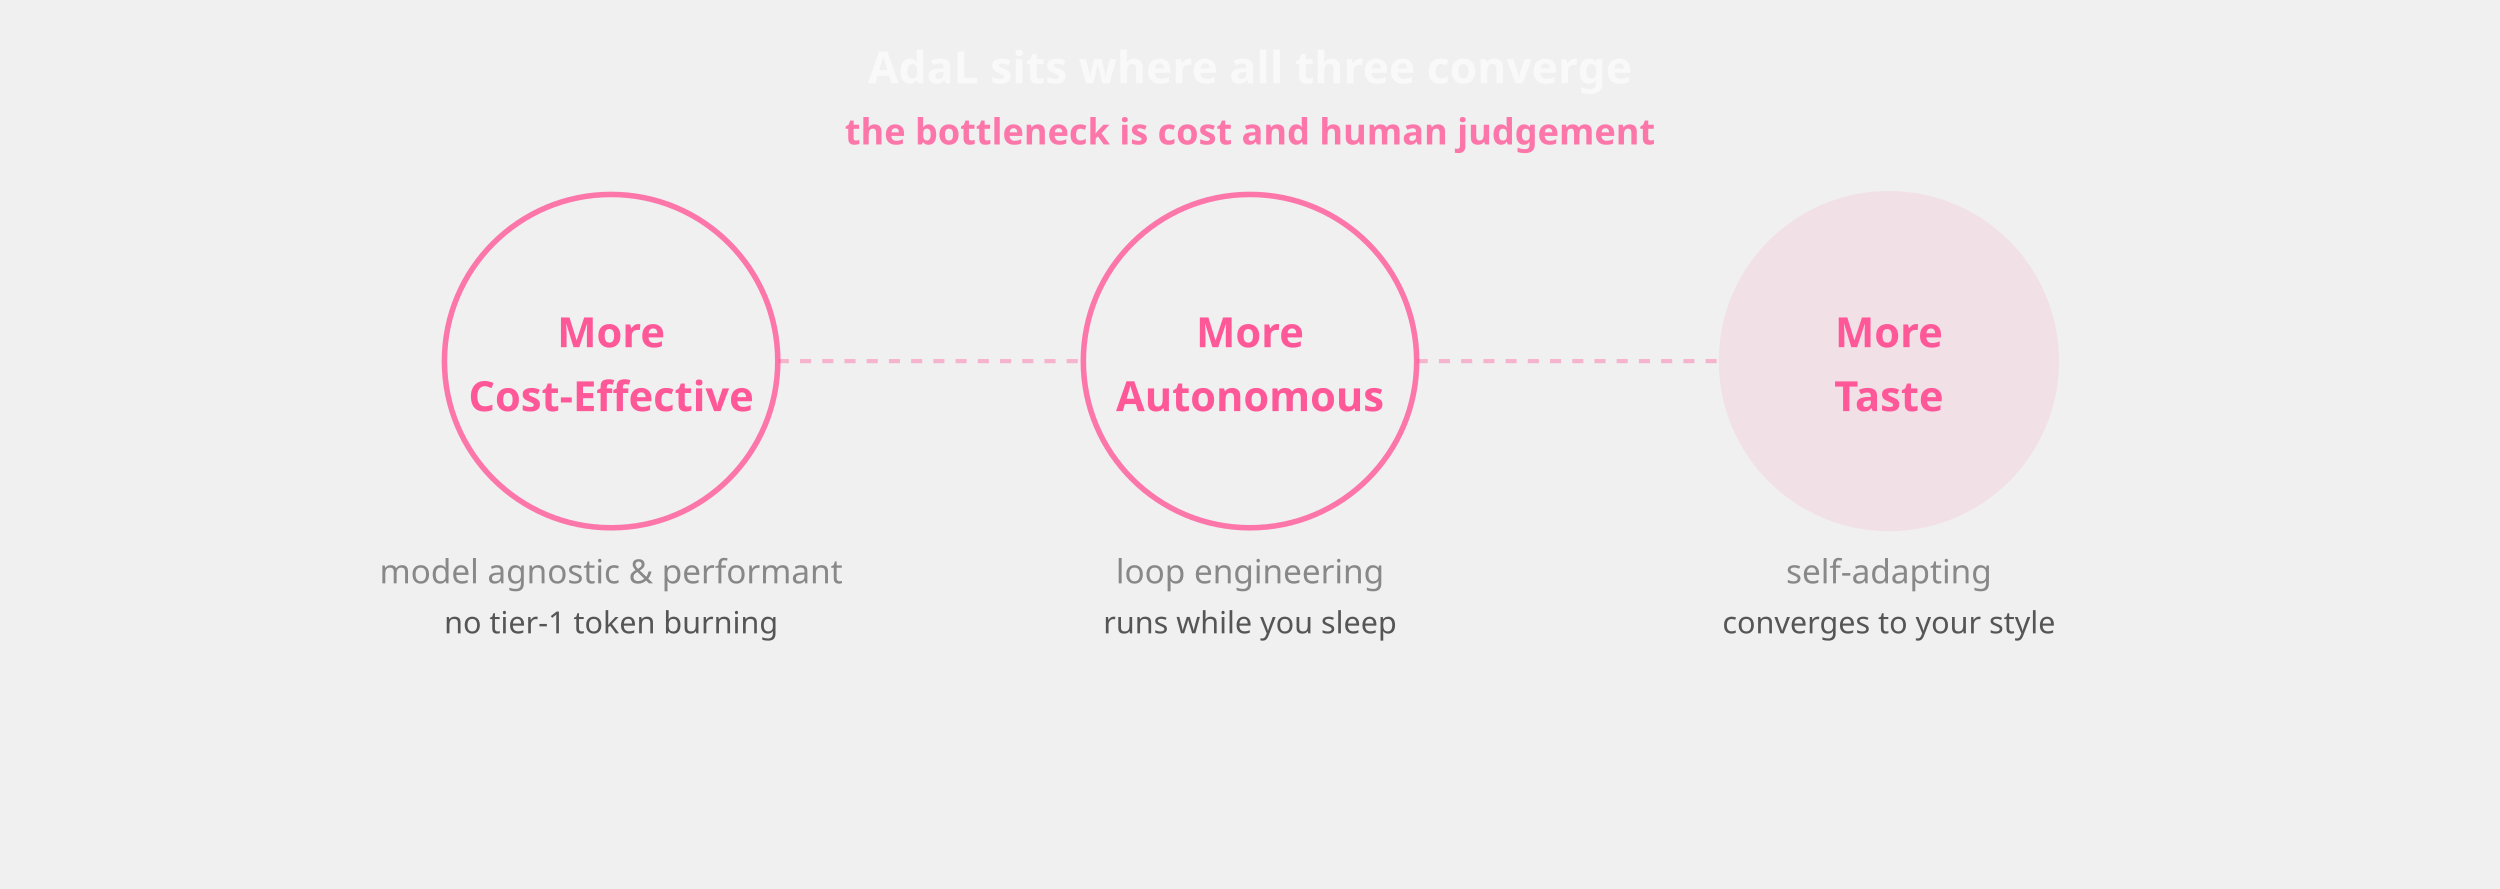
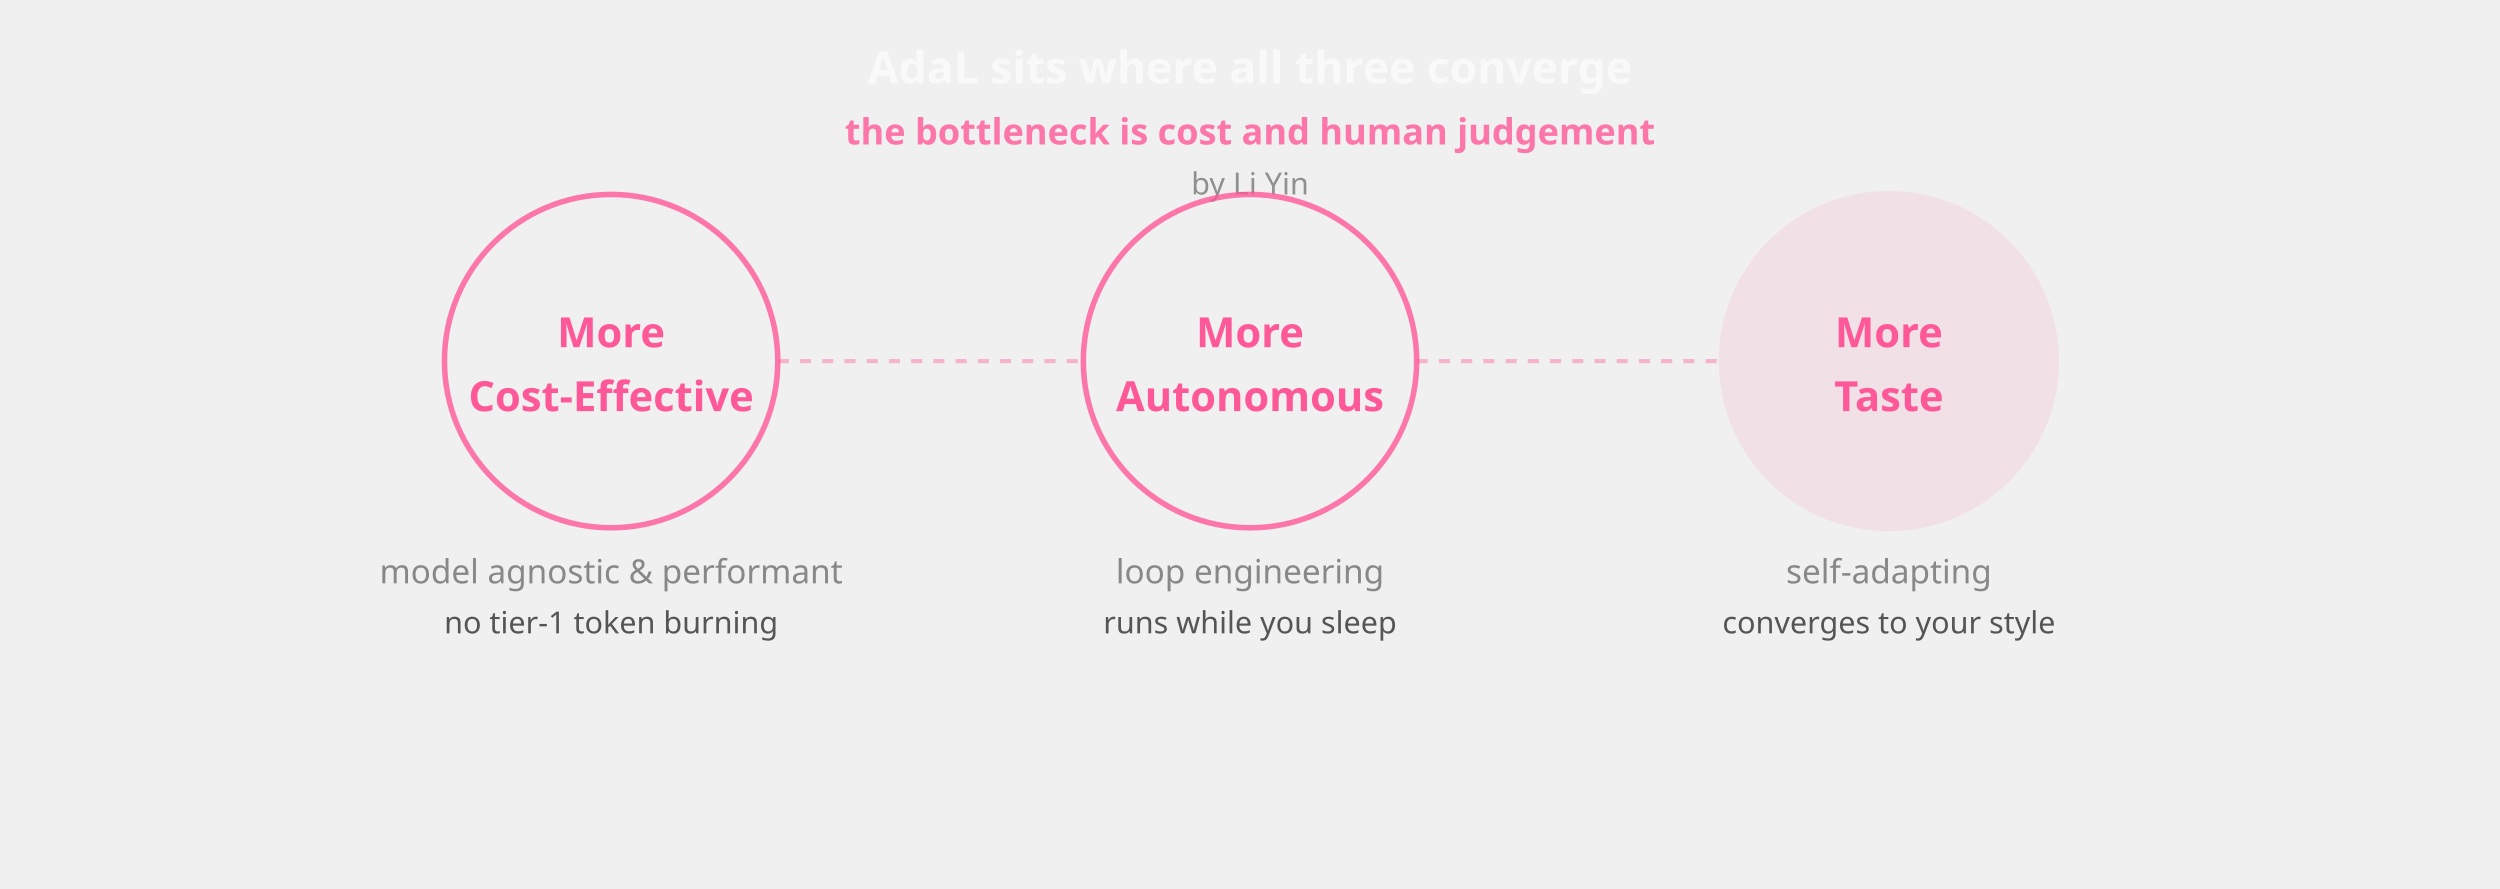
<svg xmlns="http://www.w3.org/2000/svg" width="900" height="320" viewBox="0 0 900 320" fill="none">
  <text x="450" y="30" text-anchor="middle" fill="#fff" font-family="system-ui" font-size="16" font-weight="700" opacity="0.6">AdaL sits where all three converge</text>
  <text x="450" y="52" text-anchor="middle" fill="#FF5898" font-family="system-ui" font-size="13" font-weight="600" opacity="0.8">the bottleneck is cost and human judgement</text>
+   <text x="450" y="70" text-anchor="middle" fill="#666" font-family="system-ui" font-size="11" opacity="0.7">by Li Yin</text>
  <circle cx="220" cy="130" r="60" fill="none" stroke="#FF5898" stroke-width="2" opacity="0.8" />
  <text x="220" y="125" text-anchor="middle" fill="#FF5898" font-family="system-ui" font-size="15" font-weight="700">More</text>
  <text x="220" y="148" text-anchor="middle" fill="#FF5898" font-family="system-ui" font-size="15" font-weight="700">Cost-Effective</text>
  <text x="220" y="210" text-anchor="middle" fill="#888" font-family="system-ui" font-size="12">model agnostic &amp; performant</text>
  <text x="220" y="228" text-anchor="middle" fill="#555" font-family="system-ui" font-size="11">no tier-1 token burning</text>
  <circle cx="450" cy="130" r="60" fill="none" stroke="#FF5898" stroke-width="2" opacity="0.8" />
  <text x="450" y="125" text-anchor="middle" fill="#FF5898" font-family="system-ui" font-size="15" font-weight="700">More</text>
  <text x="450" y="148" text-anchor="middle" fill="#FF5898" font-family="system-ui" font-size="15" font-weight="700">Autonomous</text>
  <text x="450" y="210" text-anchor="middle" fill="#888" font-family="system-ui" font-size="12">loop engineering</text>
  <text x="450" y="228" text-anchor="middle" fill="#555" font-family="system-ui" font-size="11">runs while you sleep</text>
  <circle cx="680" cy="130" r="60" fill="#FF5898" opacity="0.1" stroke="#FF5898" stroke-width="2.5" />
  <text x="680" y="125" text-anchor="middle" fill="#FF5898" font-family="system-ui" font-size="15" font-weight="700">More</text>
  <text x="680" y="148" text-anchor="middle" fill="#FF5898" font-family="system-ui" font-size="15" font-weight="700">Taste</text>
  <text x="680" y="210" text-anchor="middle" fill="#888" font-family="system-ui" font-size="12">self-adapting</text>
  <text x="680" y="228" text-anchor="middle" fill="#555" font-family="system-ui" font-size="11">converges to your style</text>
  <line x1="280" y1="130" x2="390" y2="130" stroke="#FF5898" stroke-width="1.5" stroke-dasharray="4 4" opacity="0.4" />
  <line x1="510" y1="130" x2="620" y2="130" stroke="#FF5898" stroke-width="1.5" stroke-dasharray="4 4" opacity="0.4" />
</svg>
